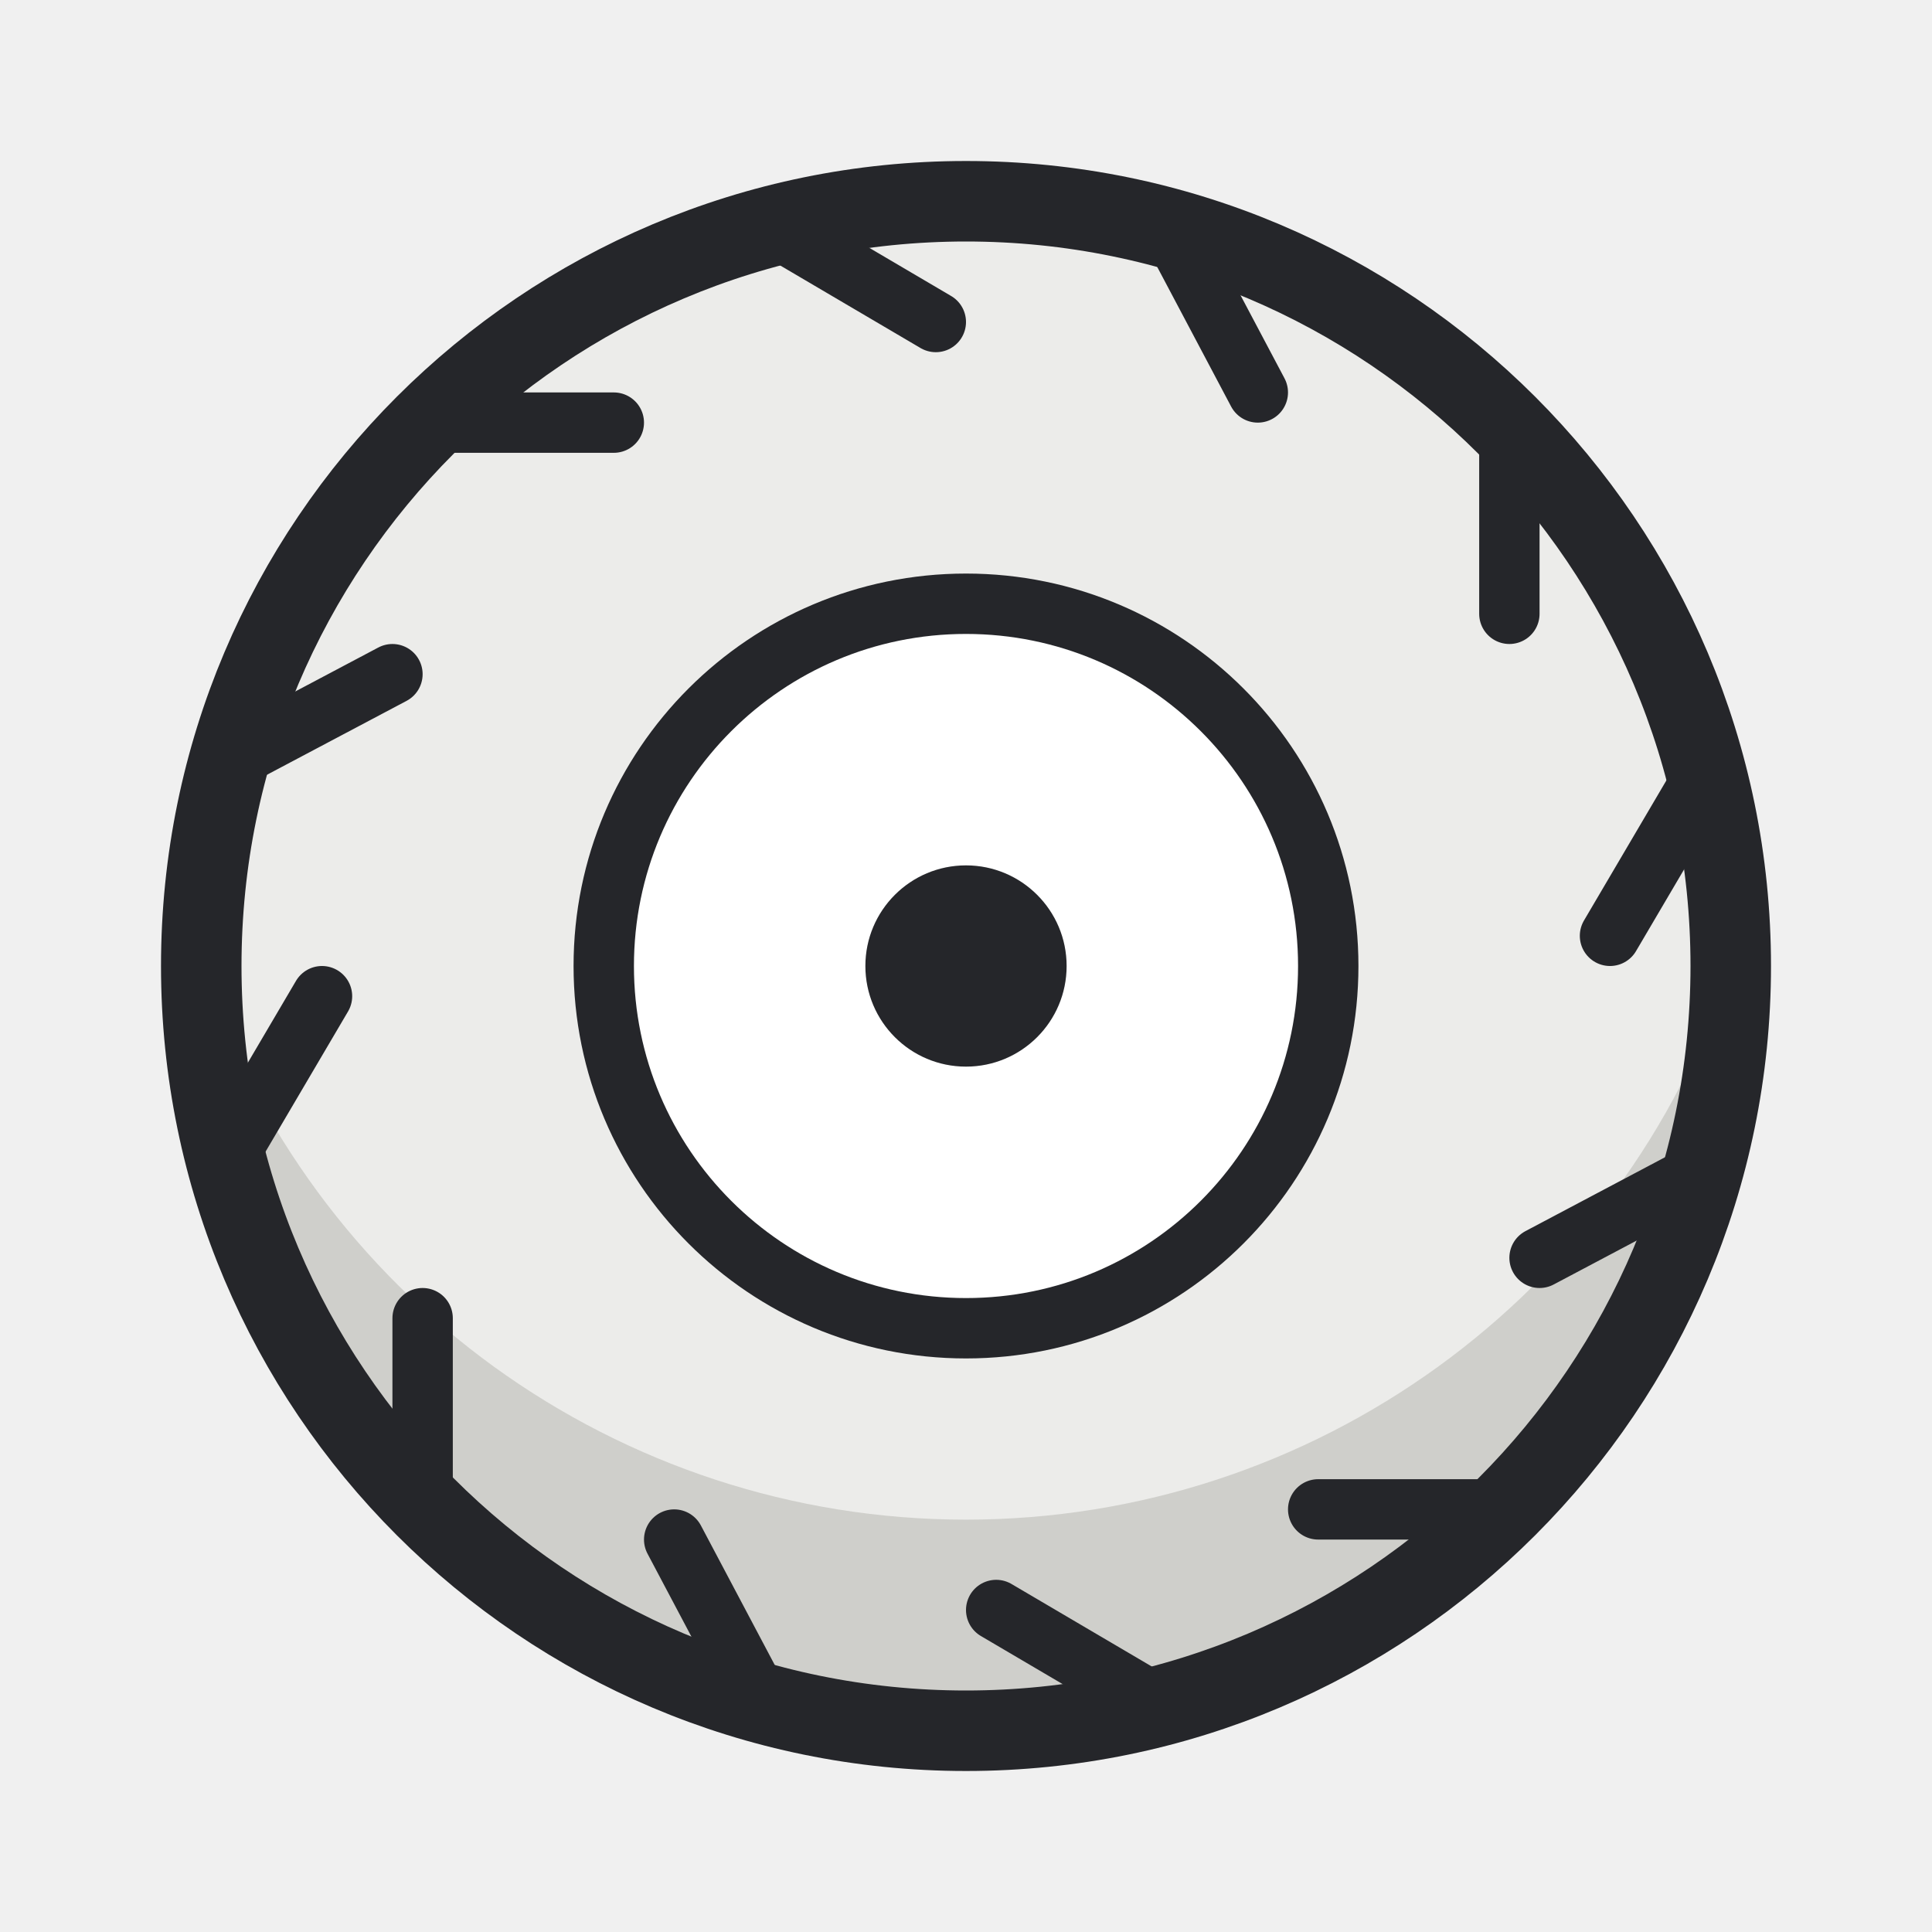
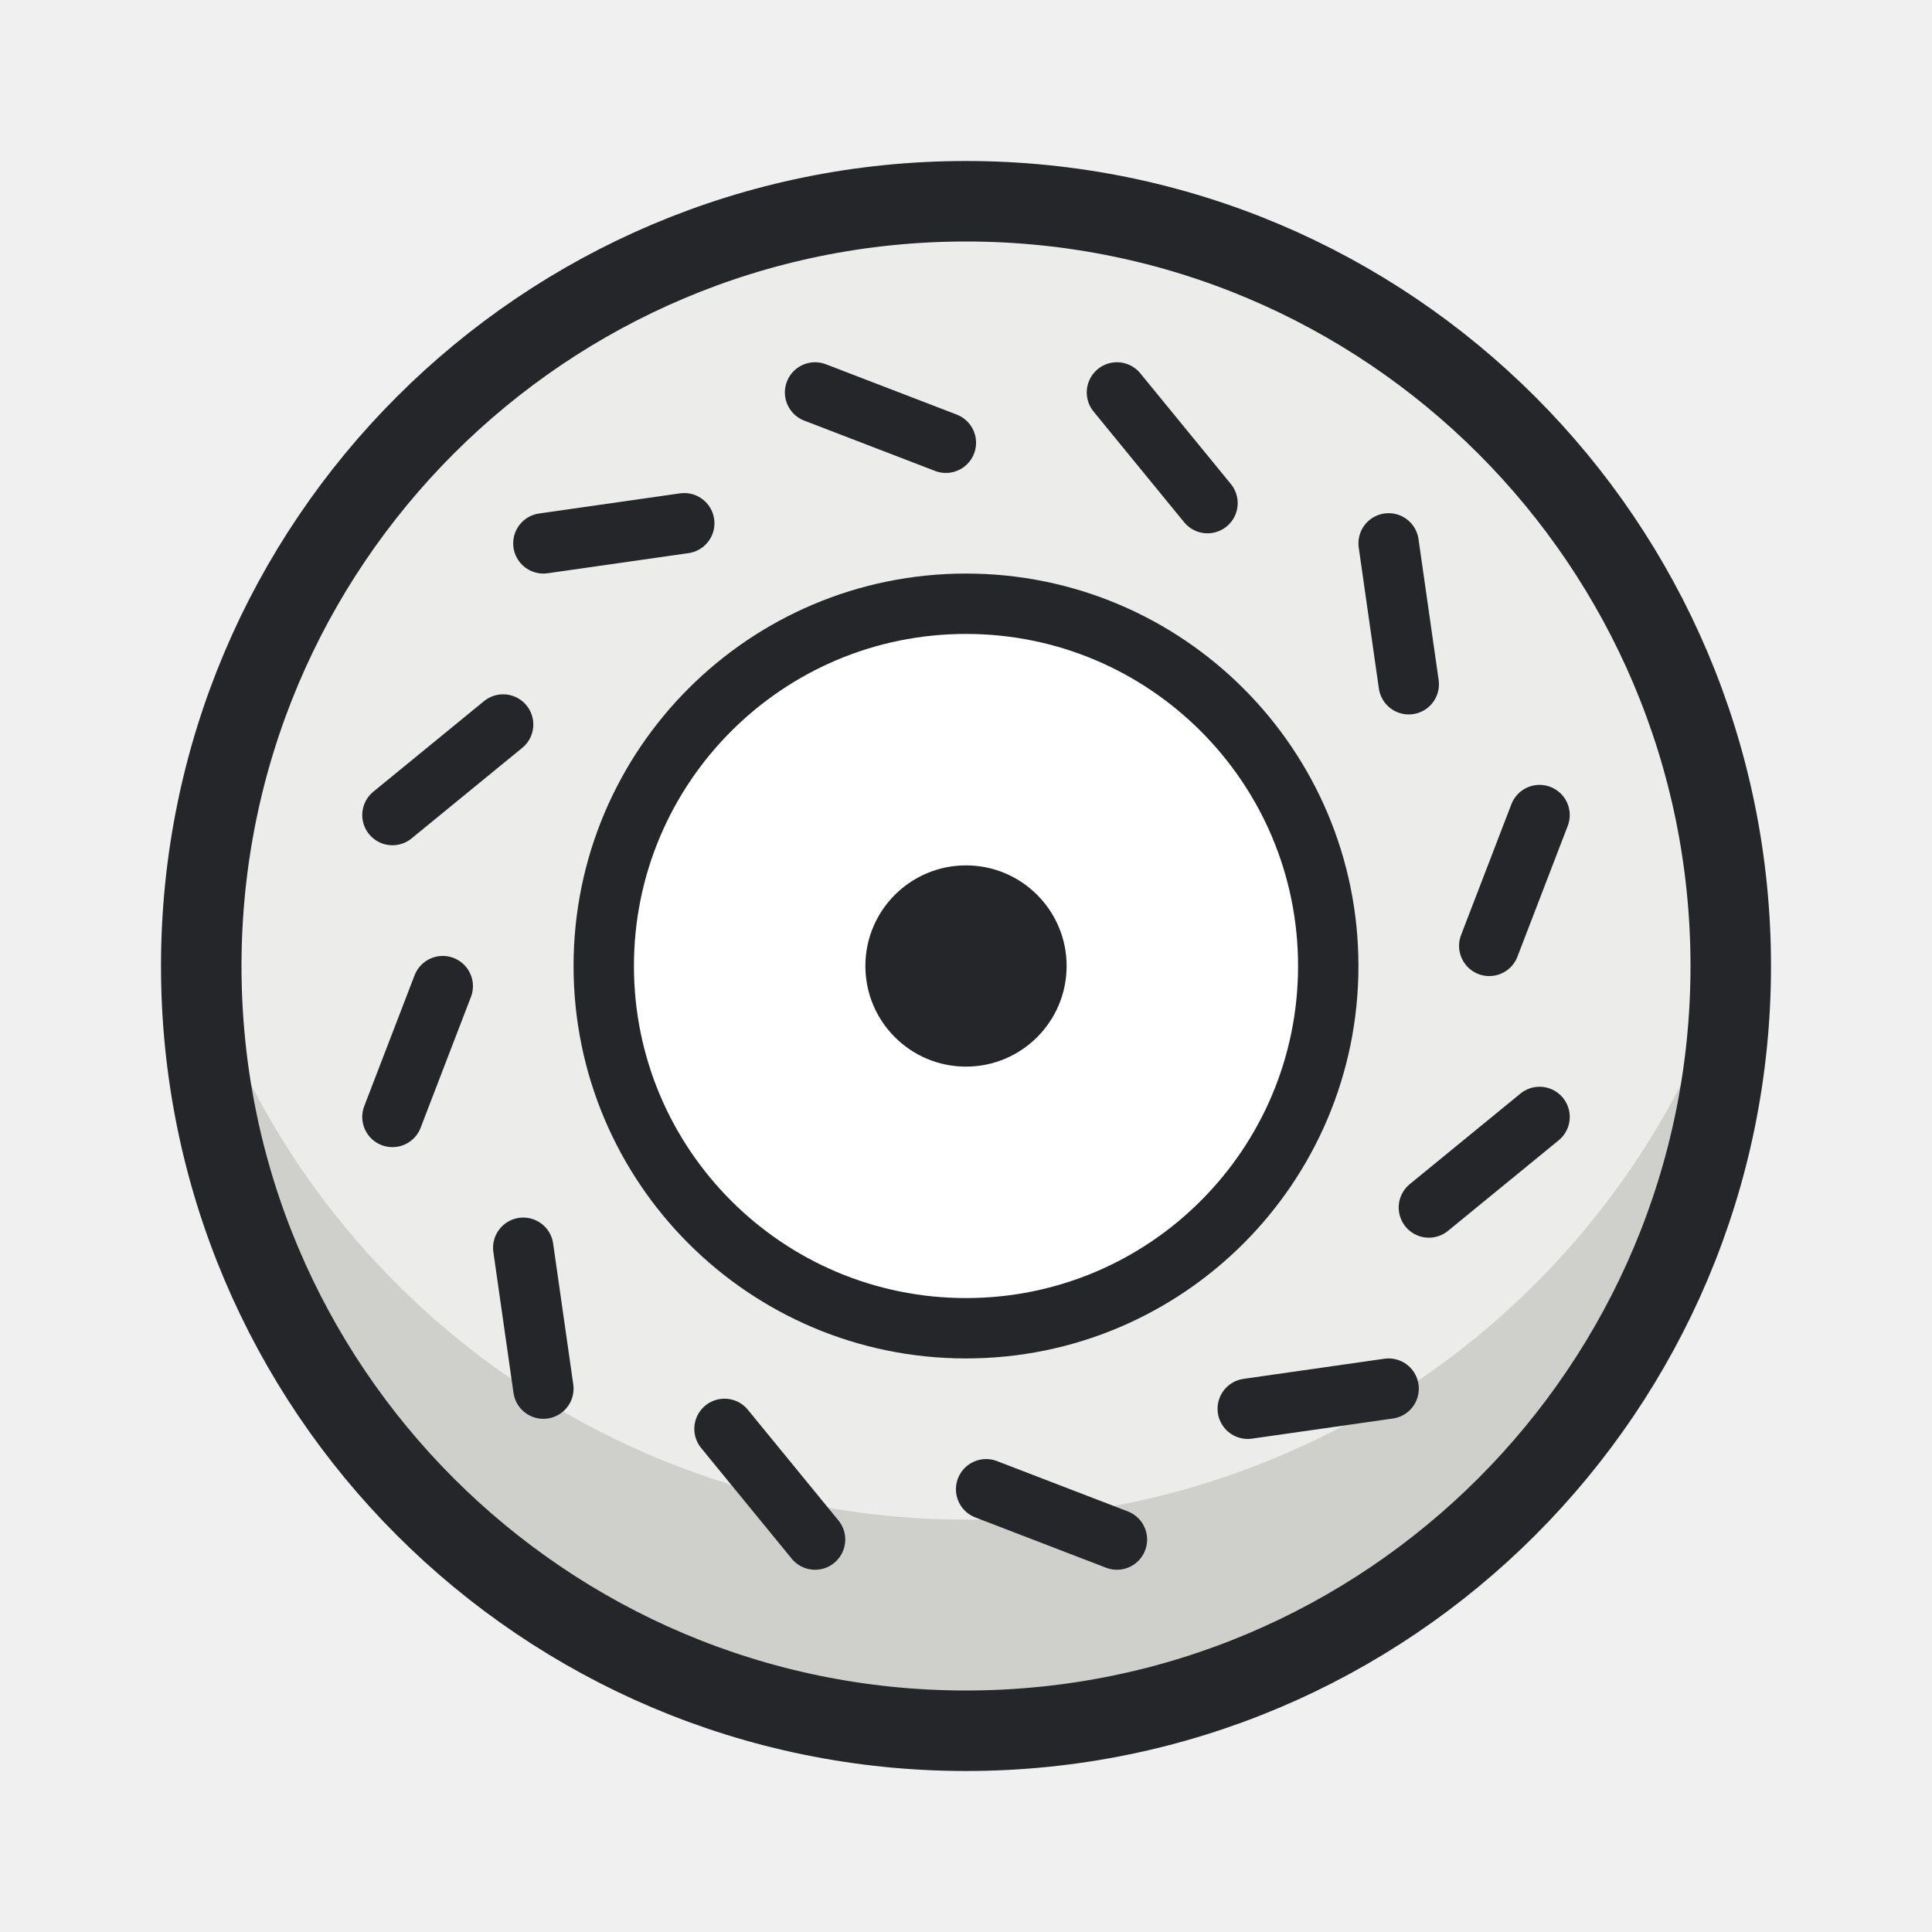
<svg viewBox="0 0 48 48" width="48" height="48" fill="none" stroke="#25262a" stroke-width="1.5" stroke-linecap="round" stroke-linejoin="round" aria-hidden="true">
  <circle cx="24" cy="24" r="19" fill="#ececea" stroke="none" />
  <path d="M43 24A19 19 0 0 1 5 24A20 20 0 0 0 43 24Z" fill="#cfcfcb" stroke="none" />
  <circle cx="24" cy="24" r="19" stroke-width="2" />
-   <path d="M42.5 29 38.25 31.25M37.5 37.5 32.75 37.5M29 42.5 24.75 40M19 42.5 16.75 38.25M10.5 37.5 10.5 32.75M5.5 29 8 24.75" />
-   <path d="M5.5 19 9.75 16.75M10.5 10.5 15.25 10.5M19 5.5 23.25 8M29 5.5 31.25 9.75M37.5 10.5 37.5 15.25M42.5 19 40 23.25" />
+   <path d="M38.25 27.75 35.5 30M34.5 34.5 31 35M27.75 38.25 24.5 37M20.25 38.25 18 35.5M13.5 34.5 13 31M9.75 27.75 11 24.5" />
+   <path d="M9.75 20.25 12.5 18M13.5 13.5 17 13M20.25 9.75 23.5 11M27.75 9.75 30 12.5M34.5 13.5 35 17M38.25 20.25 37 23.5" />
  <circle cx="24" cy="24" r="9" fill="#ffffff" />
  <circle cx="24" cy="24" r="2.5" fill="#25262a" stroke="none" />
</svg>
